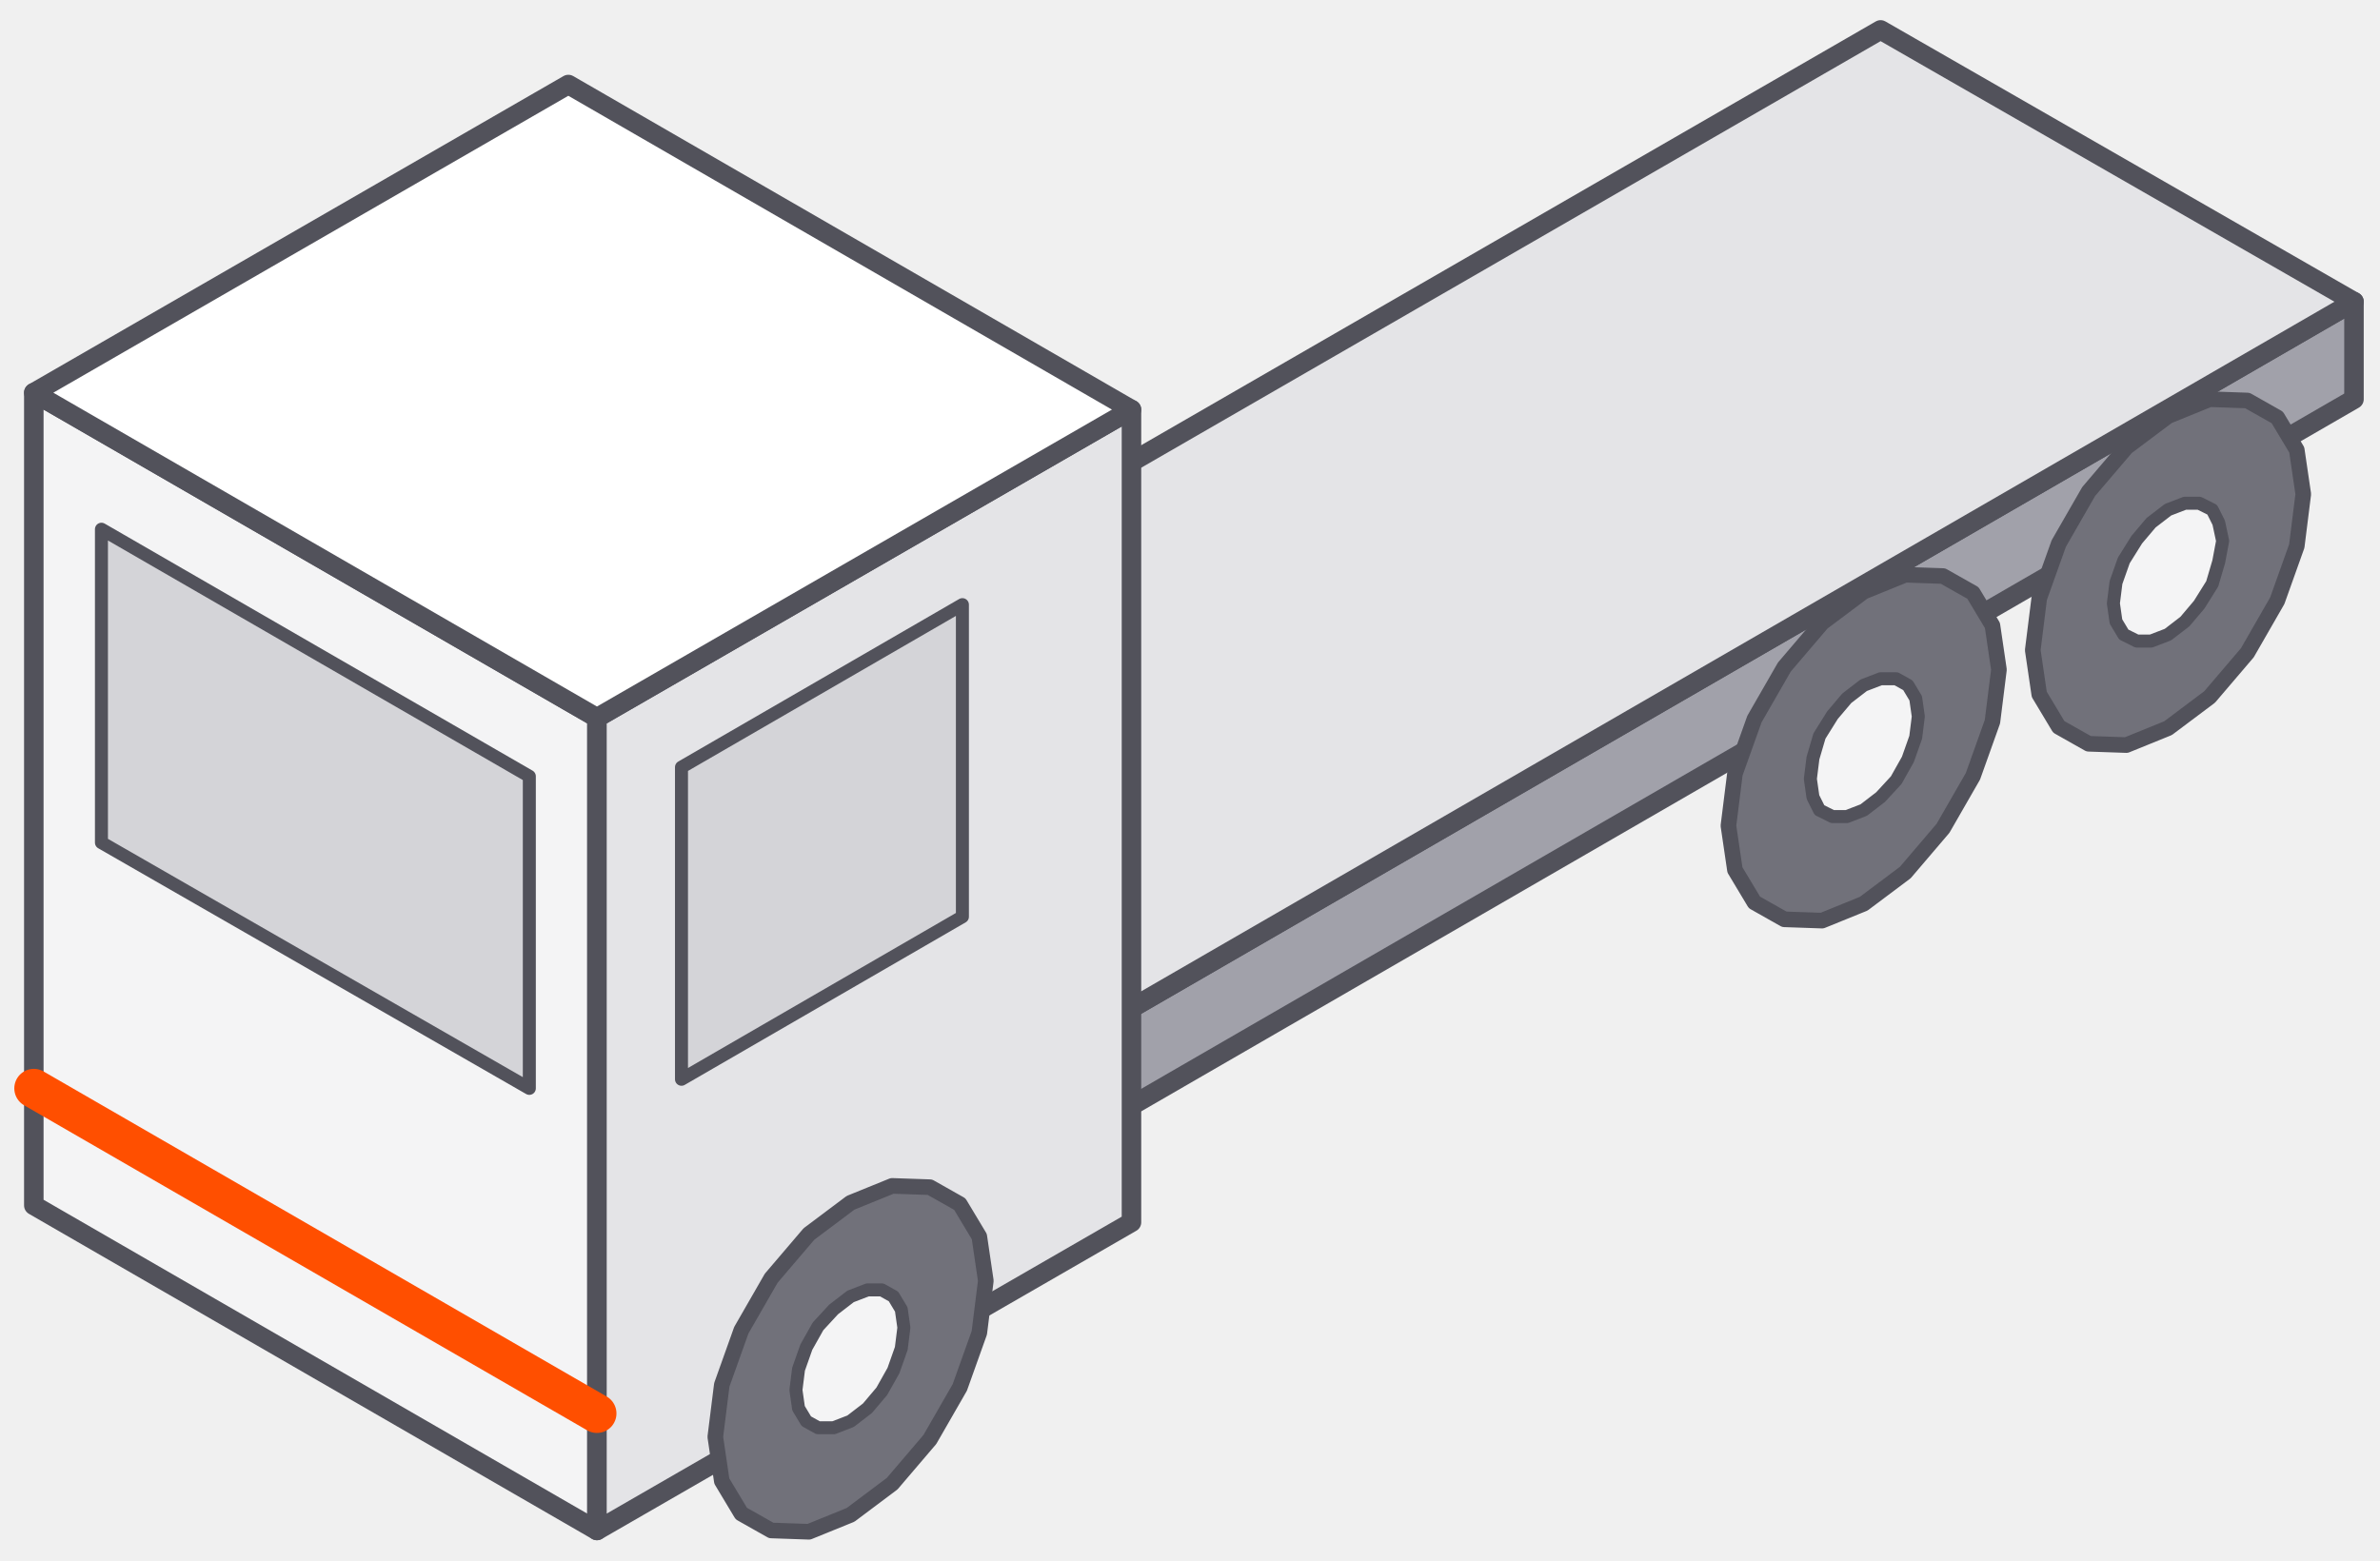
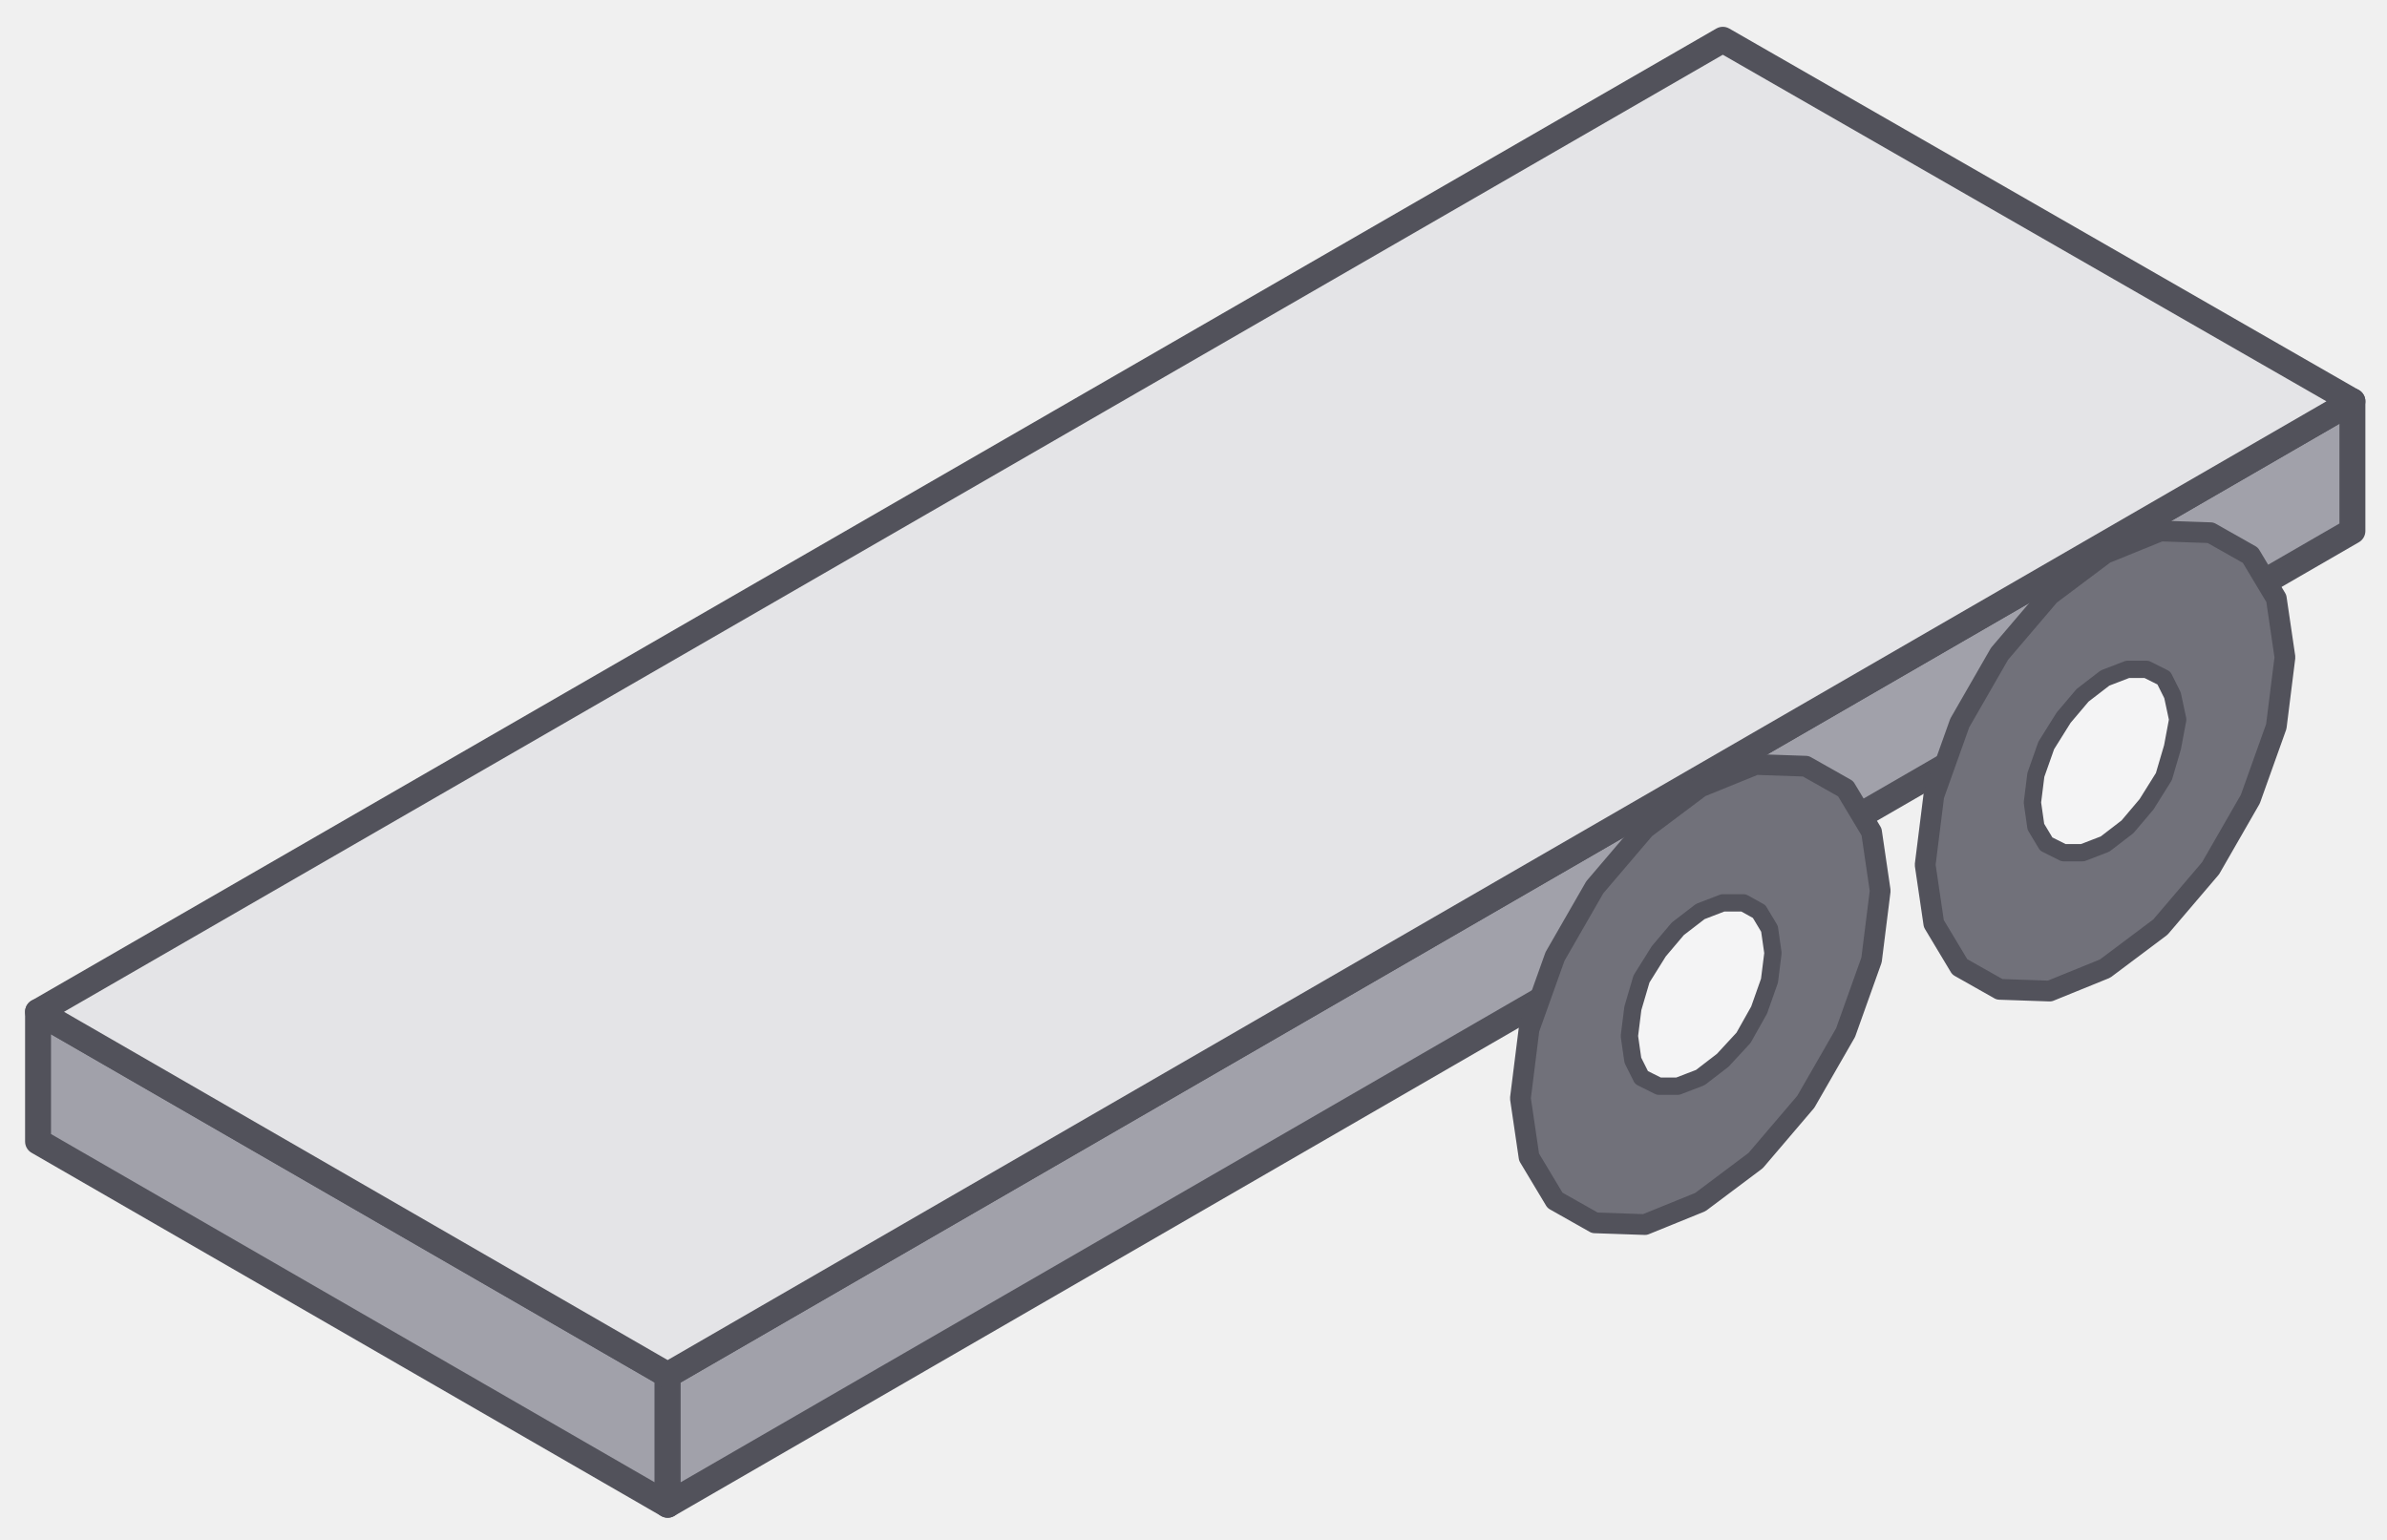
- <svg xmlns="http://www.w3.org/2000/svg" viewBox="-113 -64 183 120" width="183" height="120">
+ <svg xmlns="http://www.w3.org/2000/svg" viewBox="-68 -64 138 89" width="138" height="89">
  <g stroke-linejoin="round" stroke-linecap="round">
    <polygon points="-65.8,2 -29.4,23 -29.4,15.5 -65.8,-5.5" fill="#a1a1aa" stroke="#52525b" stroke-width="1.5" />
    <polygon points="68,-33.3 -29.4,23 -29.4,15.5 68,-40.8" fill="#a1a1aa" stroke="#52525b" stroke-width="1.5" />
    <polygon points="31.6,-61.7 68,-40.8 -29.4,15.5 -65.8,-5.5" fill="#e4e4e7" stroke="#52525b" stroke-width="1.5" />
    <polygon points="43.3,-14 43.8,-18 45.3,-22.2 47.6,-26.2 50.5,-29.6 53.7,-32 56.9,-33.3 59.8,-33.2 62.1,-31.9 63.6,-29.4 64.1,-26 63.6,-22 62.1,-17.8 59.8,-13.8 56.9,-10.4 53.7,-8 50.5,-6.7 47.6,-6.8 45.3,-8.1 43.8,-10.6" fill="#71717a" stroke="#52525b" stroke-width="1.2" />
    <polygon points="49.5,-17.6 49.7,-19.2 50.3,-20.9 51.3,-22.5 52.4,-23.8 53.7,-24.8 55,-25.3 56.1,-25.3 57.1,-24.8 57.6,-23.8 57.9,-22.4 57.6,-20.8 57.1,-19.1 56.1,-17.5 55,-16.2 53.7,-15.2 52.4,-14.7 51.3,-14.7 50.3,-15.2 49.7,-16.2" fill="#f4f4f5" stroke="#52525b" stroke-width="1" />
    <polygon points="19.9,-0.5 20.4,-4.5 21.9,-8.7 24.2,-12.7 27.1,-16.1 30.3,-18.5 33.5,-19.8 36.4,-19.7 38.7,-18.4 40.2,-15.9 40.7,-12.5 40.2,-8.5 38.7,-4.3 36.4,-0.3 33.5,3.1 30.3,5.5 27.1,6.8 24.2,6.7 21.9,5.4 20.4,2.9" fill="#71717a" stroke="#52525b" stroke-width="1.2" />
    <polygon points="26.2,-4.1 26.4,-5.7 26.9,-7.4 27.9,-9 29,-10.3 30.3,-11.3 31.6,-11.8 32.8,-11.8 33.7,-11.3 34.3,-10.3 34.5,-8.9 34.3,-7.3 33.7,-5.6 32.8,-4 31.6,-2.7 30.3,-1.7 29,-1.2 27.9,-1.2 26.9,-1.7 26.4,-2.7" fill="#f4f4f5" stroke="#52525b" stroke-width="1" />
-     <polygon points="-110.4,28.7 -67.1,53.7 -67.1,-8.8 -110.4,-33.8" fill="#f4f4f5" stroke="#52525b" stroke-width="1.5" />
-     <polygon points="-26,30 -67.1,53.7 -67.1,-8.8 -26,-32.5" fill="#e4e4e7" stroke="#52525b" stroke-width="1.5" />
-     <polygon points="-69.3,-57.5 -26,-32.5 -67.1,-8.8 -110.4,-33.8" fill="#ffffff" stroke="#52525b" stroke-width="1.5" />
-     <polygon points="-105.2,0.8 -72.3,19.7 -72.3,-4.3 -105.2,-23.3" fill="#d4d4d8" stroke="#52525b" stroke-width="1" />
-     <polygon points="-39,6.5 -60.6,19 -60.6,-5 -39,-17.5" fill="#d4d4d8" stroke="#52525b" stroke-width="1" />
-     <line x1="-110.4" y1="19.7" x2="-67.1" y2="44.7" stroke="#ff4f00" stroke-width="3" />
-     <polygon points="-58,46.5 -57.5,42.5 -56,38.3 -53.7,34.3 -50.8,30.9 -47.6,28.5 -44.4,27.2 -41.5,27.3 -39.2,28.6 -37.7,31.1 -37.2,34.5 -37.7,38.5 -39.2,42.7 -41.5,46.7 -44.4,50.1 -47.6,52.5 -50.8,53.8 -53.7,53.7 -56,52.4 -57.5,49.9" fill="#71717a" stroke="#52525b" stroke-width="1.2" />
-     <polygon points="-51.8,42.9 -51.6,41.3 -51,39.6 -50.1,38 -48.9,36.7 -47.6,35.7 -46.3,35.2 -45.2,35.2 -44.3,35.7 -43.7,36.7 -43.5,38.1 -43.7,39.7 -44.3,41.4 -45.2,43 -46.3,44.3 -47.6,45.3 -48.9,45.8 -50.1,45.8 -51,45.3 -51.6,44.3" fill="#f4f4f5" stroke="#52525b" stroke-width="1" />
  </g>
</svg>
